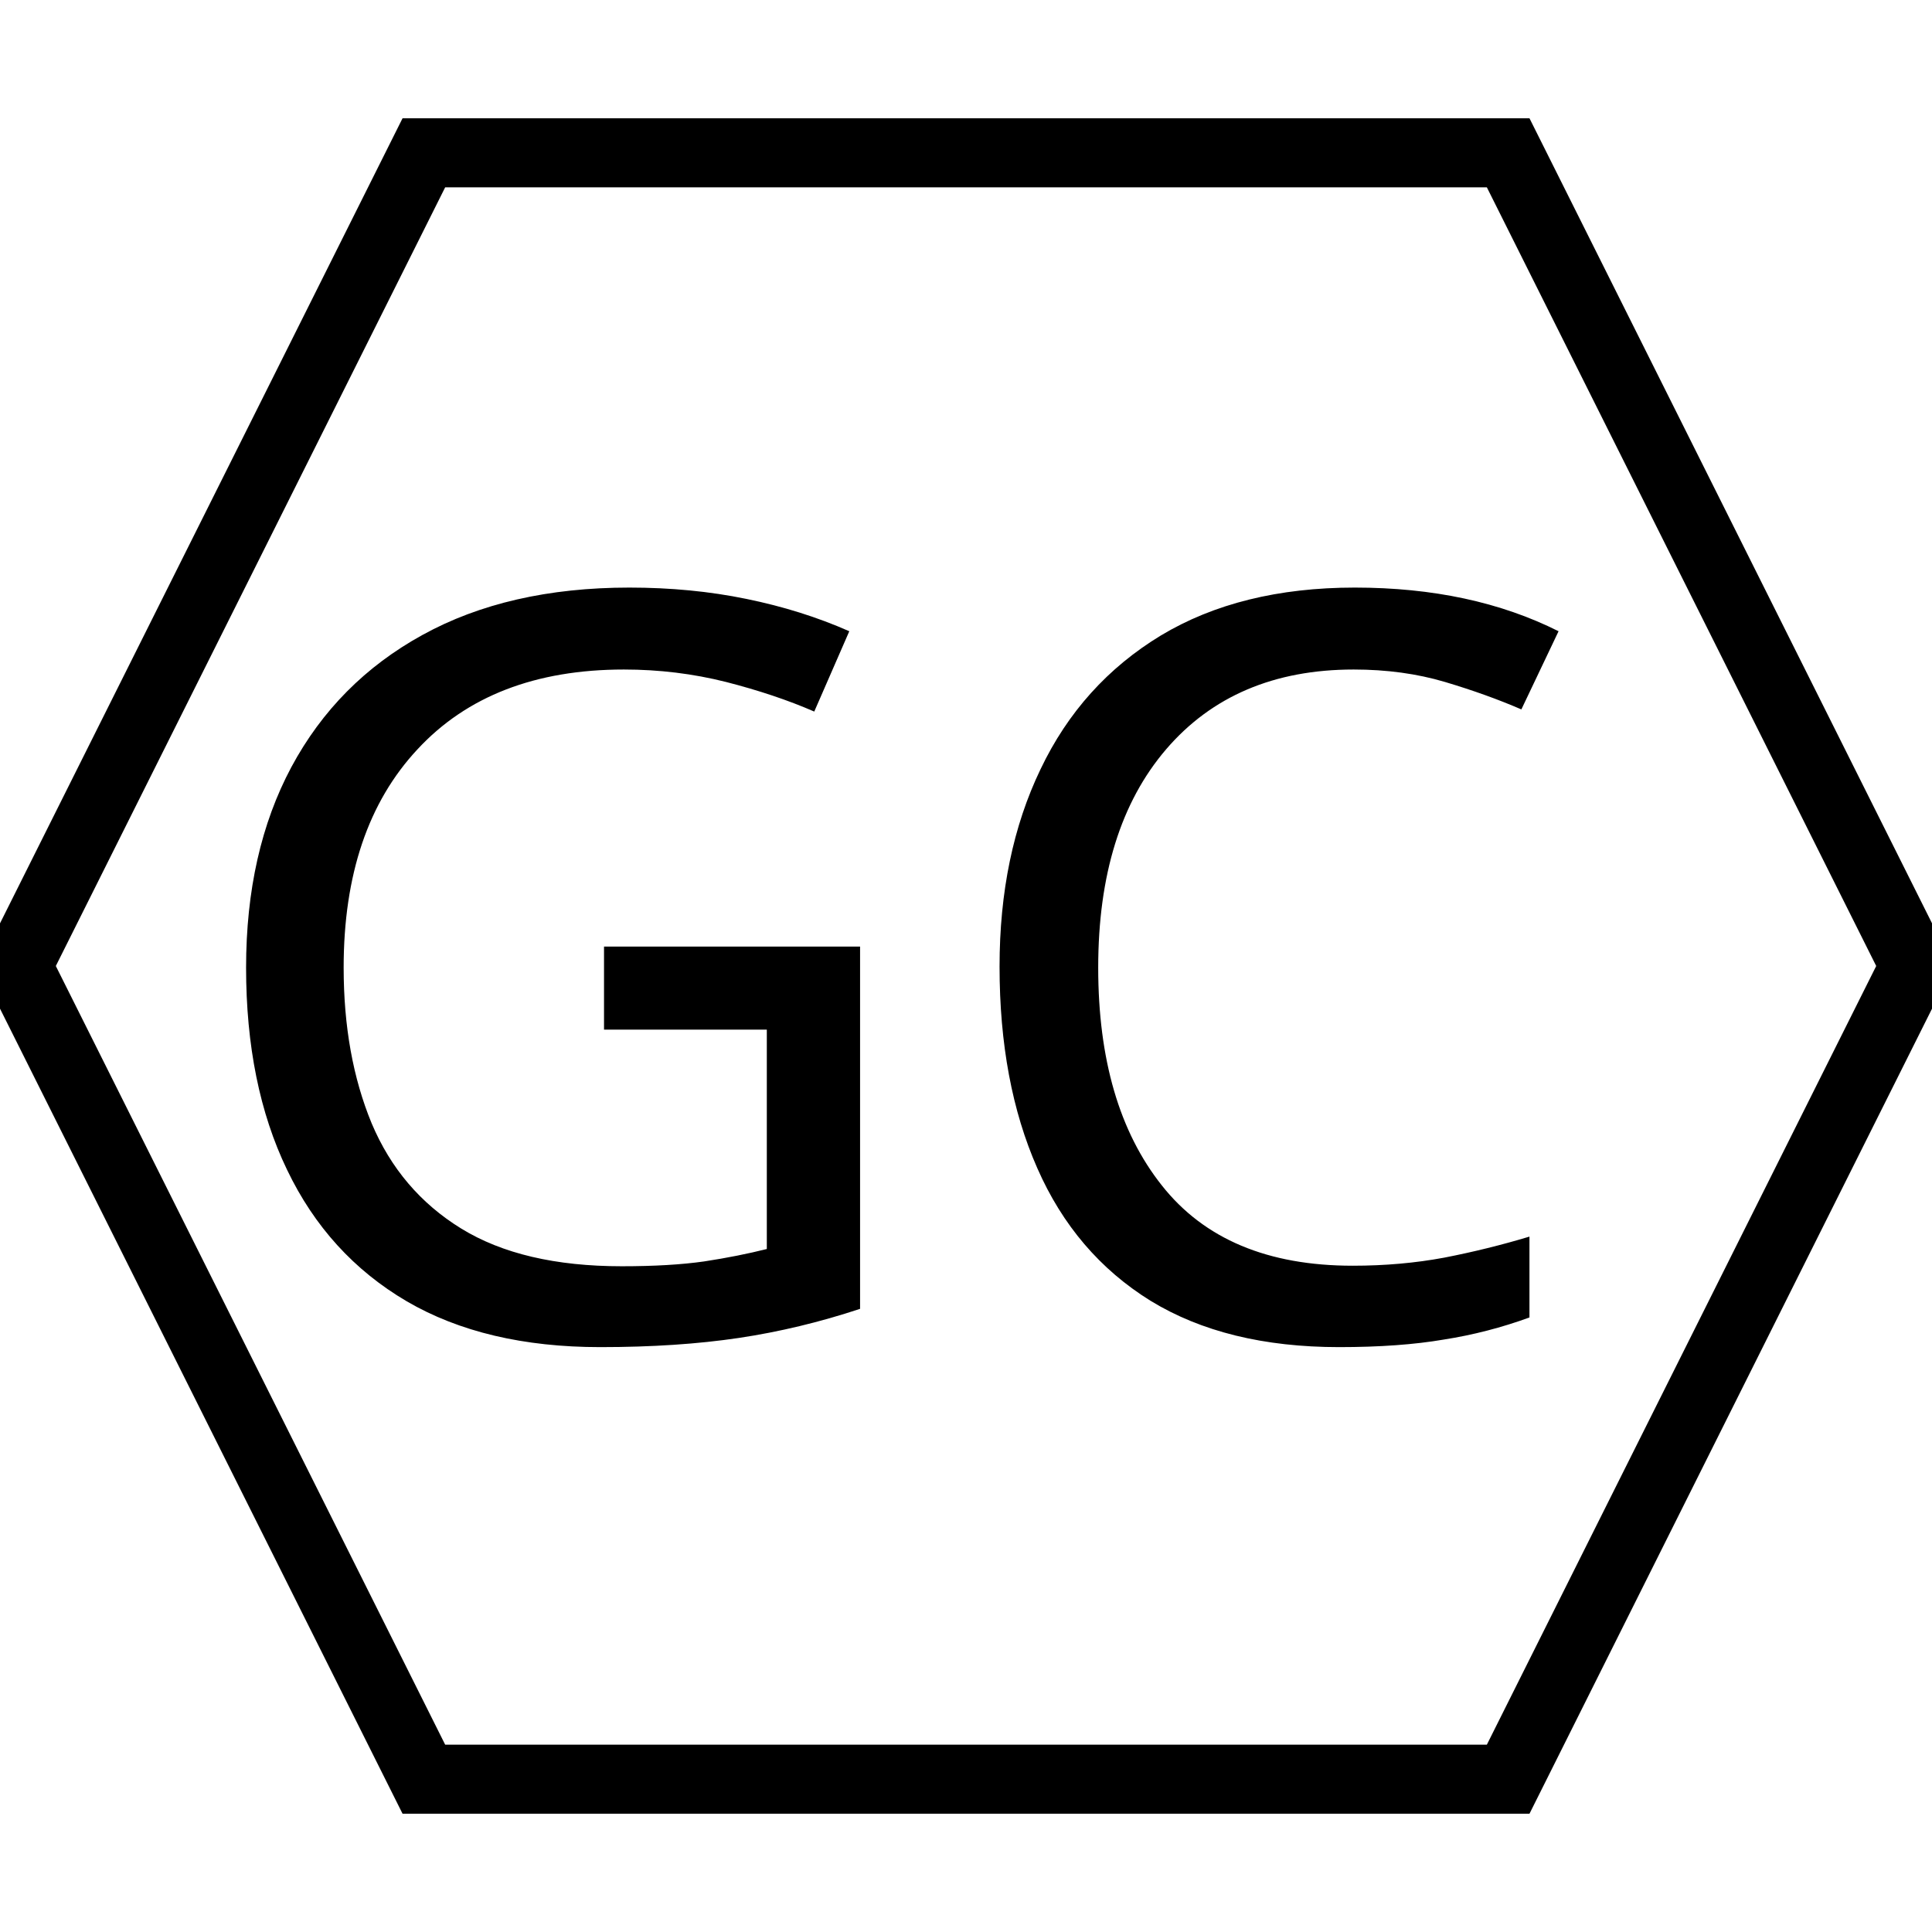
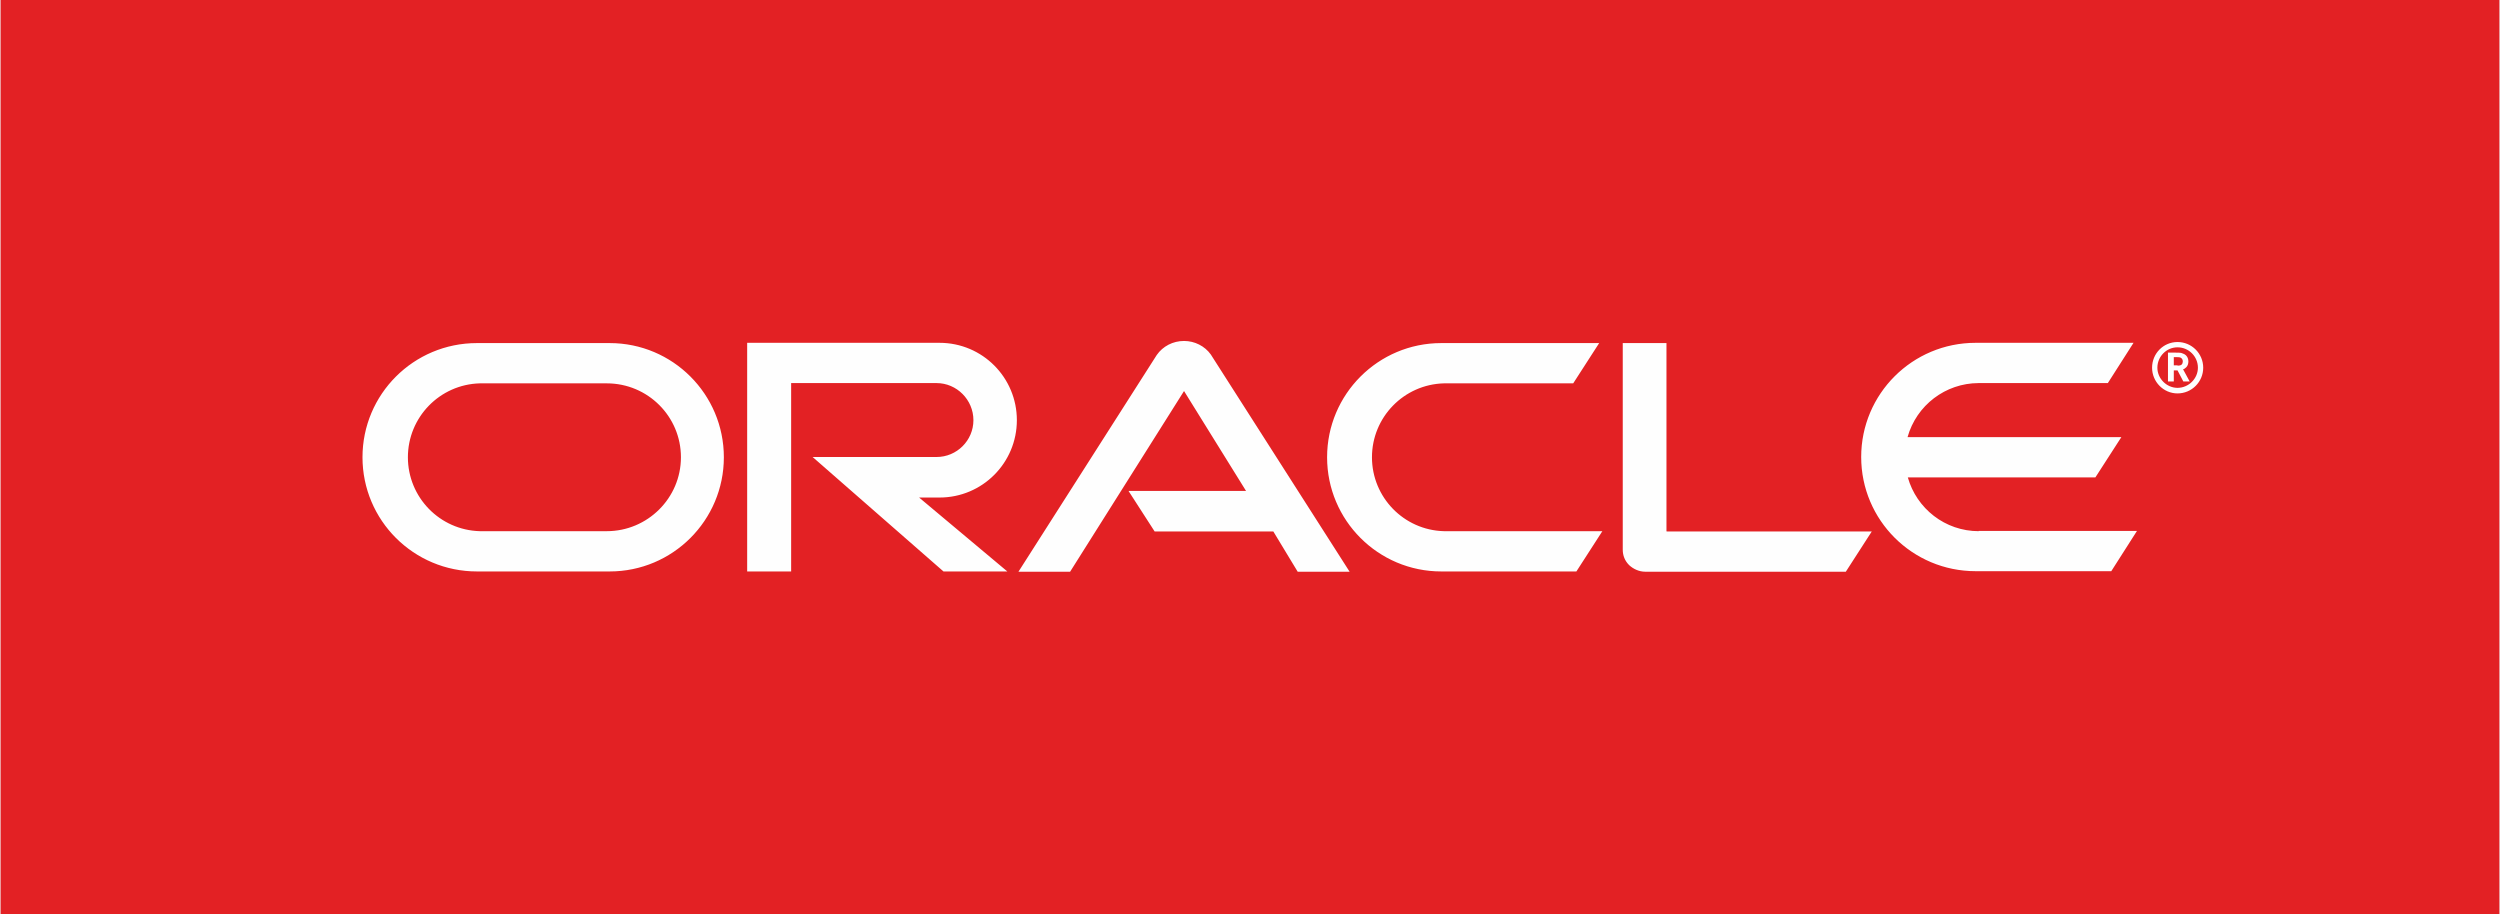
- <svg xmlns="http://www.w3.org/2000/svg" width="56" height="56">
-   <g>
-     <rect fill="#fff" id="canvas_background" height="58" width="58" y="-1" x="-1" />
-     <g display="none" overflow="visible" y="0" x="0" height="100%" width="100%" id="canvasGrid">
-       <rect fill="url(#gridpattern)" stroke-width="0" y="0" x="0" height="100%" width="100%" />
-     </g>
-   </g>
-   <g>
-     <path stroke="#000" id="svg_2" d="m0.5,28l11.786,-23.571l31.429,0l11.786,23.571l-11.786,23.571l-31.429,0l-11.786,-23.571z" stroke-width="2" fill="#fff" />
-     <text font-style="normal" font-weight="normal" xml:space="preserve" text-anchor="start" font-family="'Montserrat Black'" font-size="30" id="svg_1" y="38.75" x="5.305" stroke-width="0" stroke="#000" fill="#000000">GC</text>
+ <svg xmlns="http://www.w3.org/2000/svg" clip-rule="evenodd" fill-rule="evenodd" height="914" image-rendering="optimizeQuality" shape-rendering="geometricPrecision" text-rendering="geometricPrecision" viewBox="0 0 94.32 34.5" width="2500">
+   <g fill-rule="nonzero">
+     <path d="M0 34.5h94.32V0H0z" fill="#e32124" />
+     <path d="M82.17 13.8c.07 0 .14 0 .18-.07.01-.03.02-.06.02-.09a.16.16 0 0 0-.08-.14c-.05-.02-.1-.02-.21-.02h-.05v.31h.14zm-.09-.49c.15 0 .22 0 .28.03.2.06.22.24.22.3 0 .01 0 .05-.01.09s-.03.12-.14.19c-.02.01-.02.01-.05.02l.25.46h-.24l-.22-.42h-.14v.42h-.22v-1.09zm.09 1.54a.97.97 0 0 0 0-1.94c-.53 0-.96.43-.96.97 0 .53.43.97.96.97zm-.76-.97c0-.42.34-.77.76-.77.43 0 .77.35.77.77 0 .41-.35.76-.77.76-.41 0-.76-.35-.76-.76zm-6.74 6.17c-1.28 0-2.35-.86-2.68-2.03h7.08l.98-1.52h-8.07a2.792 2.792 0 0 1 2.68-2.04h4.88l.97-1.52h-5.96c-2.39 0-4.32 1.93-4.32 4.31s1.93 4.31 4.32 4.31h5.12l.97-1.52h-5.98zm-20.29 1.52a4.31 4.31 0 0 1 0-8.62h5.96l-.98 1.52h-4.88a2.791 2.791 0 0 0 0 5.58h5.98l-.98 1.52h-5.12zm-31.5-1.52c1.54 0 2.8-1.25 2.8-2.79s-1.25-2.79-2.8-2.79h-4.79a2.791 2.791 0 0 0 0 5.58zm-4.9 1.52c-2.39 0-4.32-1.93-4.32-4.31s1.93-4.31 4.32-4.31h5.01a4.31 4.31 0 0 1 0 8.62zm17.46-2.79c1.62 0 2.92-1.31 2.92-2.92s-1.3-2.92-2.92-2.92h-7.26v8.63h1.66v-7.11h5.49c.76 0 1.39.63 1.39 1.4s-.63 1.39-1.39 1.39h-4.68l4.94 4.32H38l-3.33-2.79h.75zm27.44 1.27v-7.1h-1.65v7.8c0 .22.08.42.24.58.16.15.38.25.61.25h7.57l.98-1.52h-7.74zm-20.3-1.52h4.43l-2.34-3.77-4.3 6.82h-1.95l5.22-8.18c.23-.33.61-.53 1.03-.53.4 0 .78.19 1.01.51l5.24 8.2h-1.96l-.92-1.52h-4.48l-.98-1.52z" fill="#fefefe" />
  </g>
</svg>
